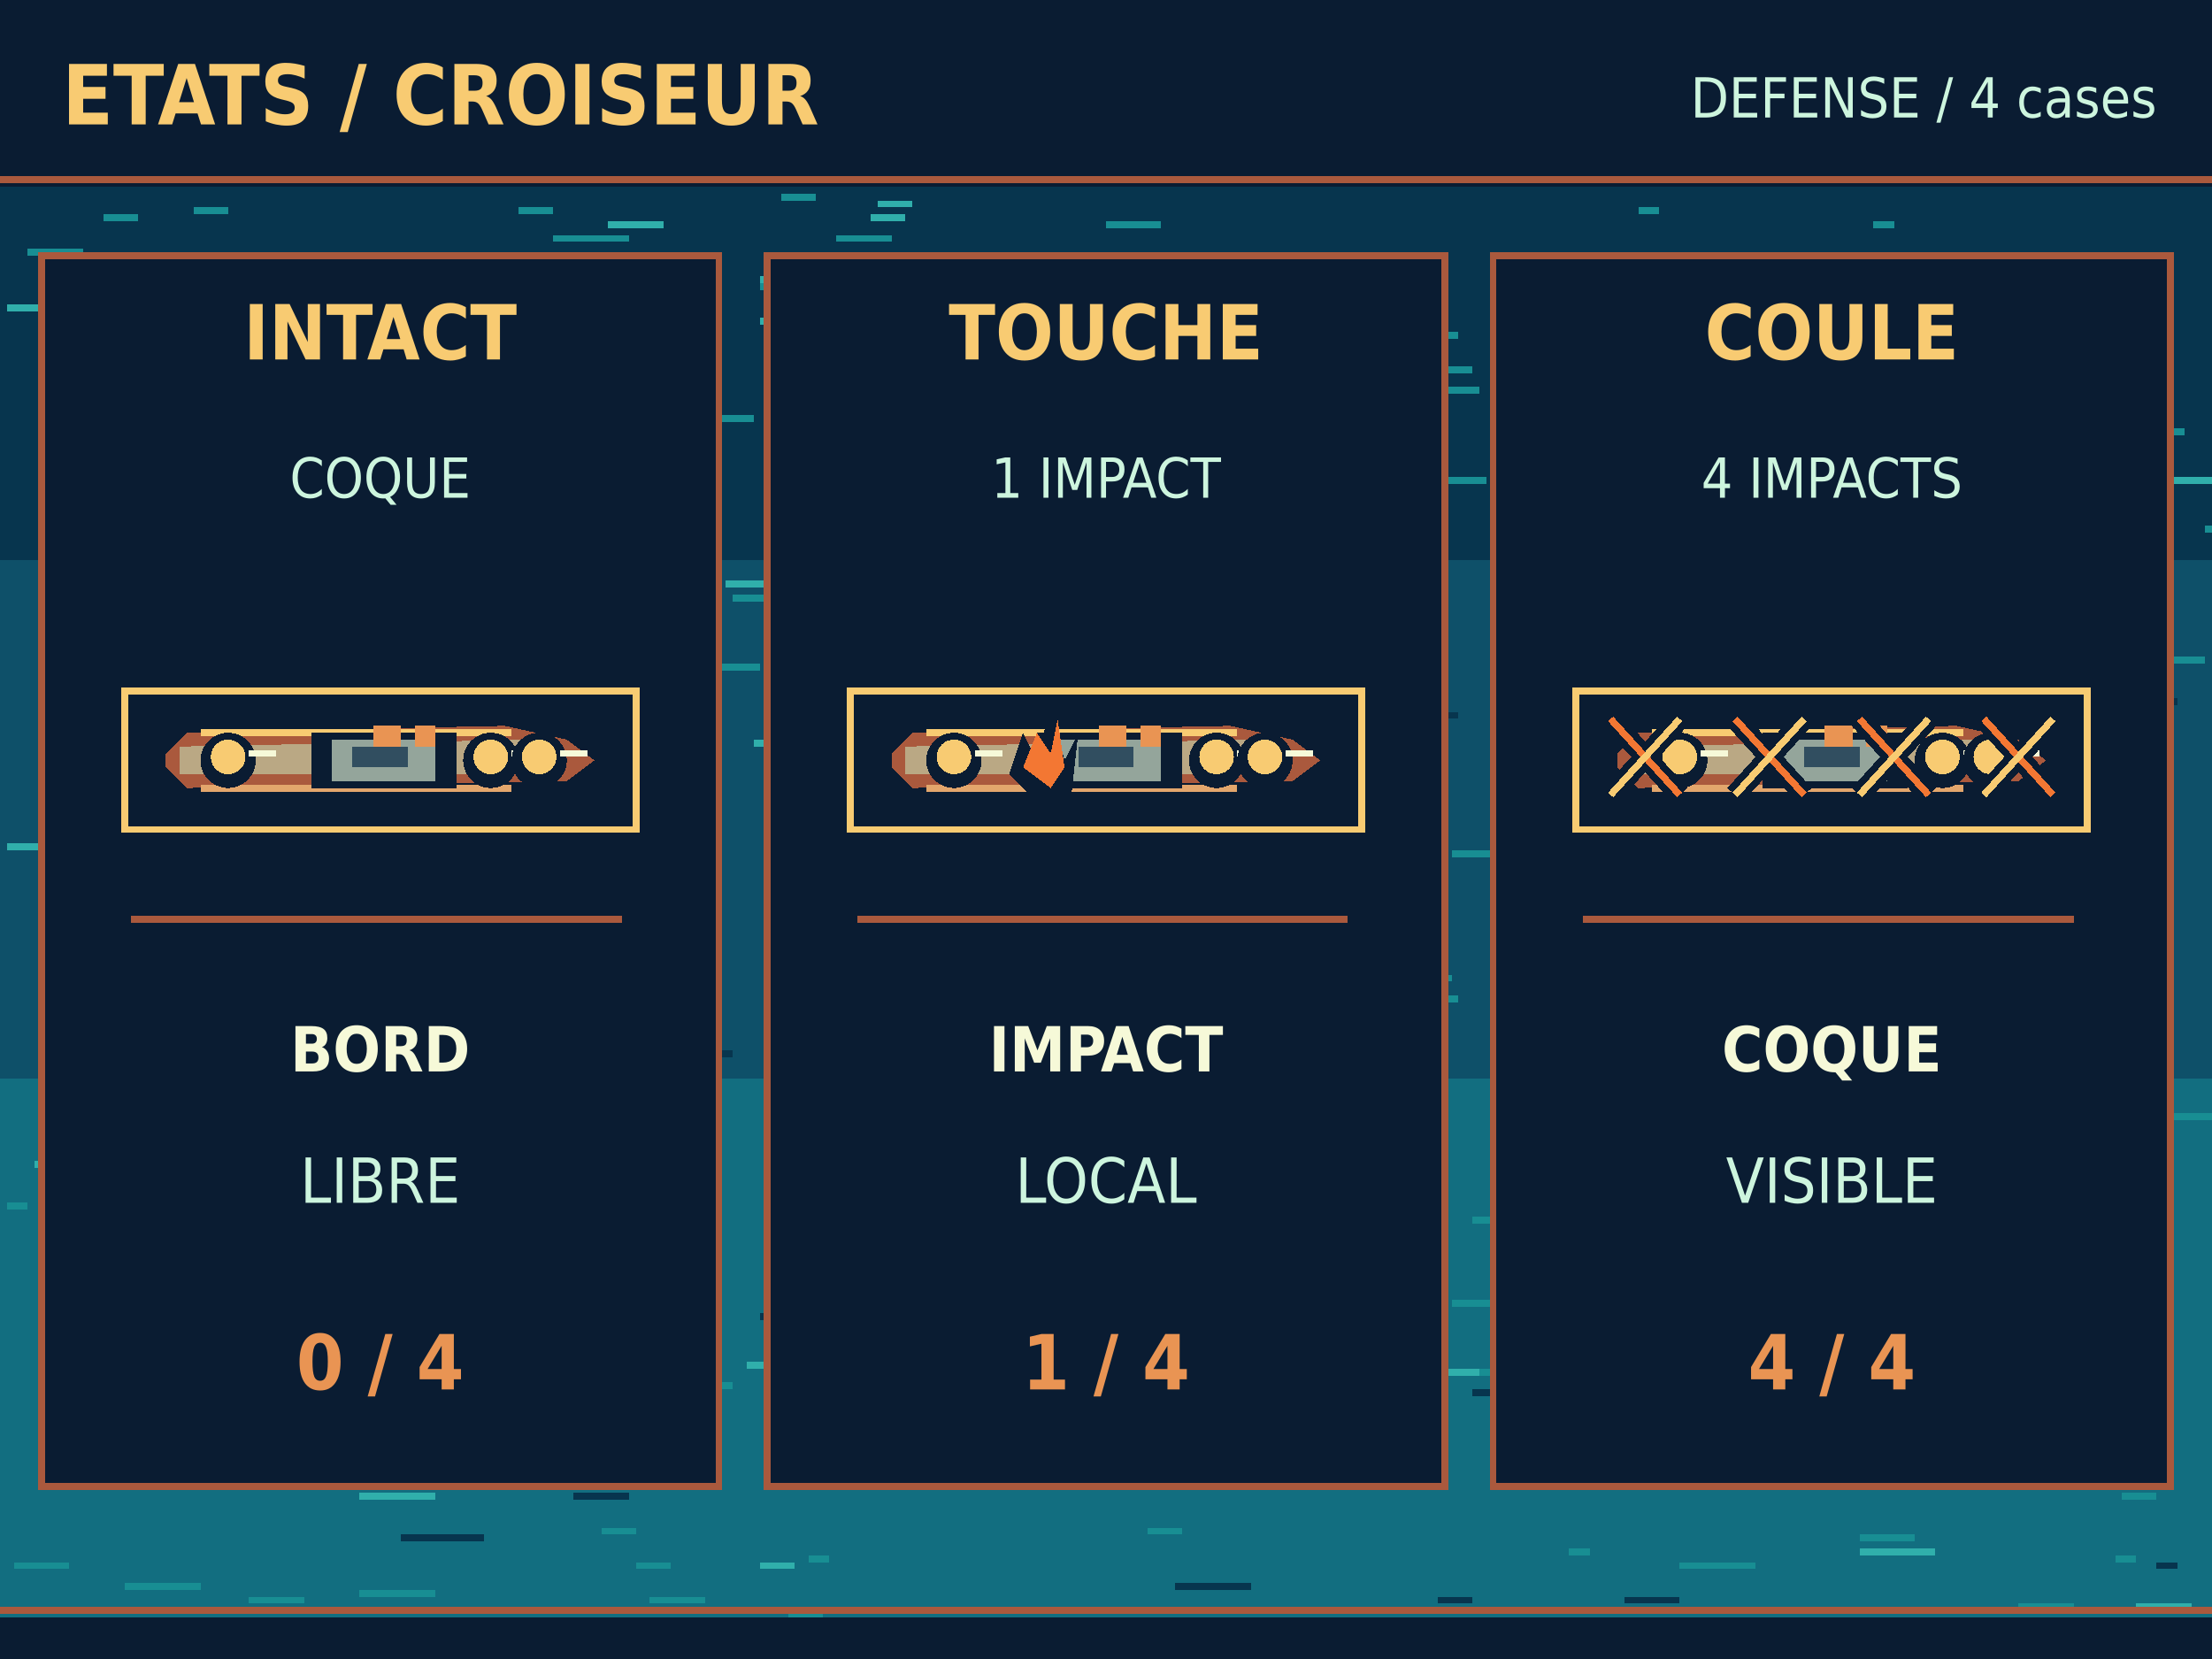
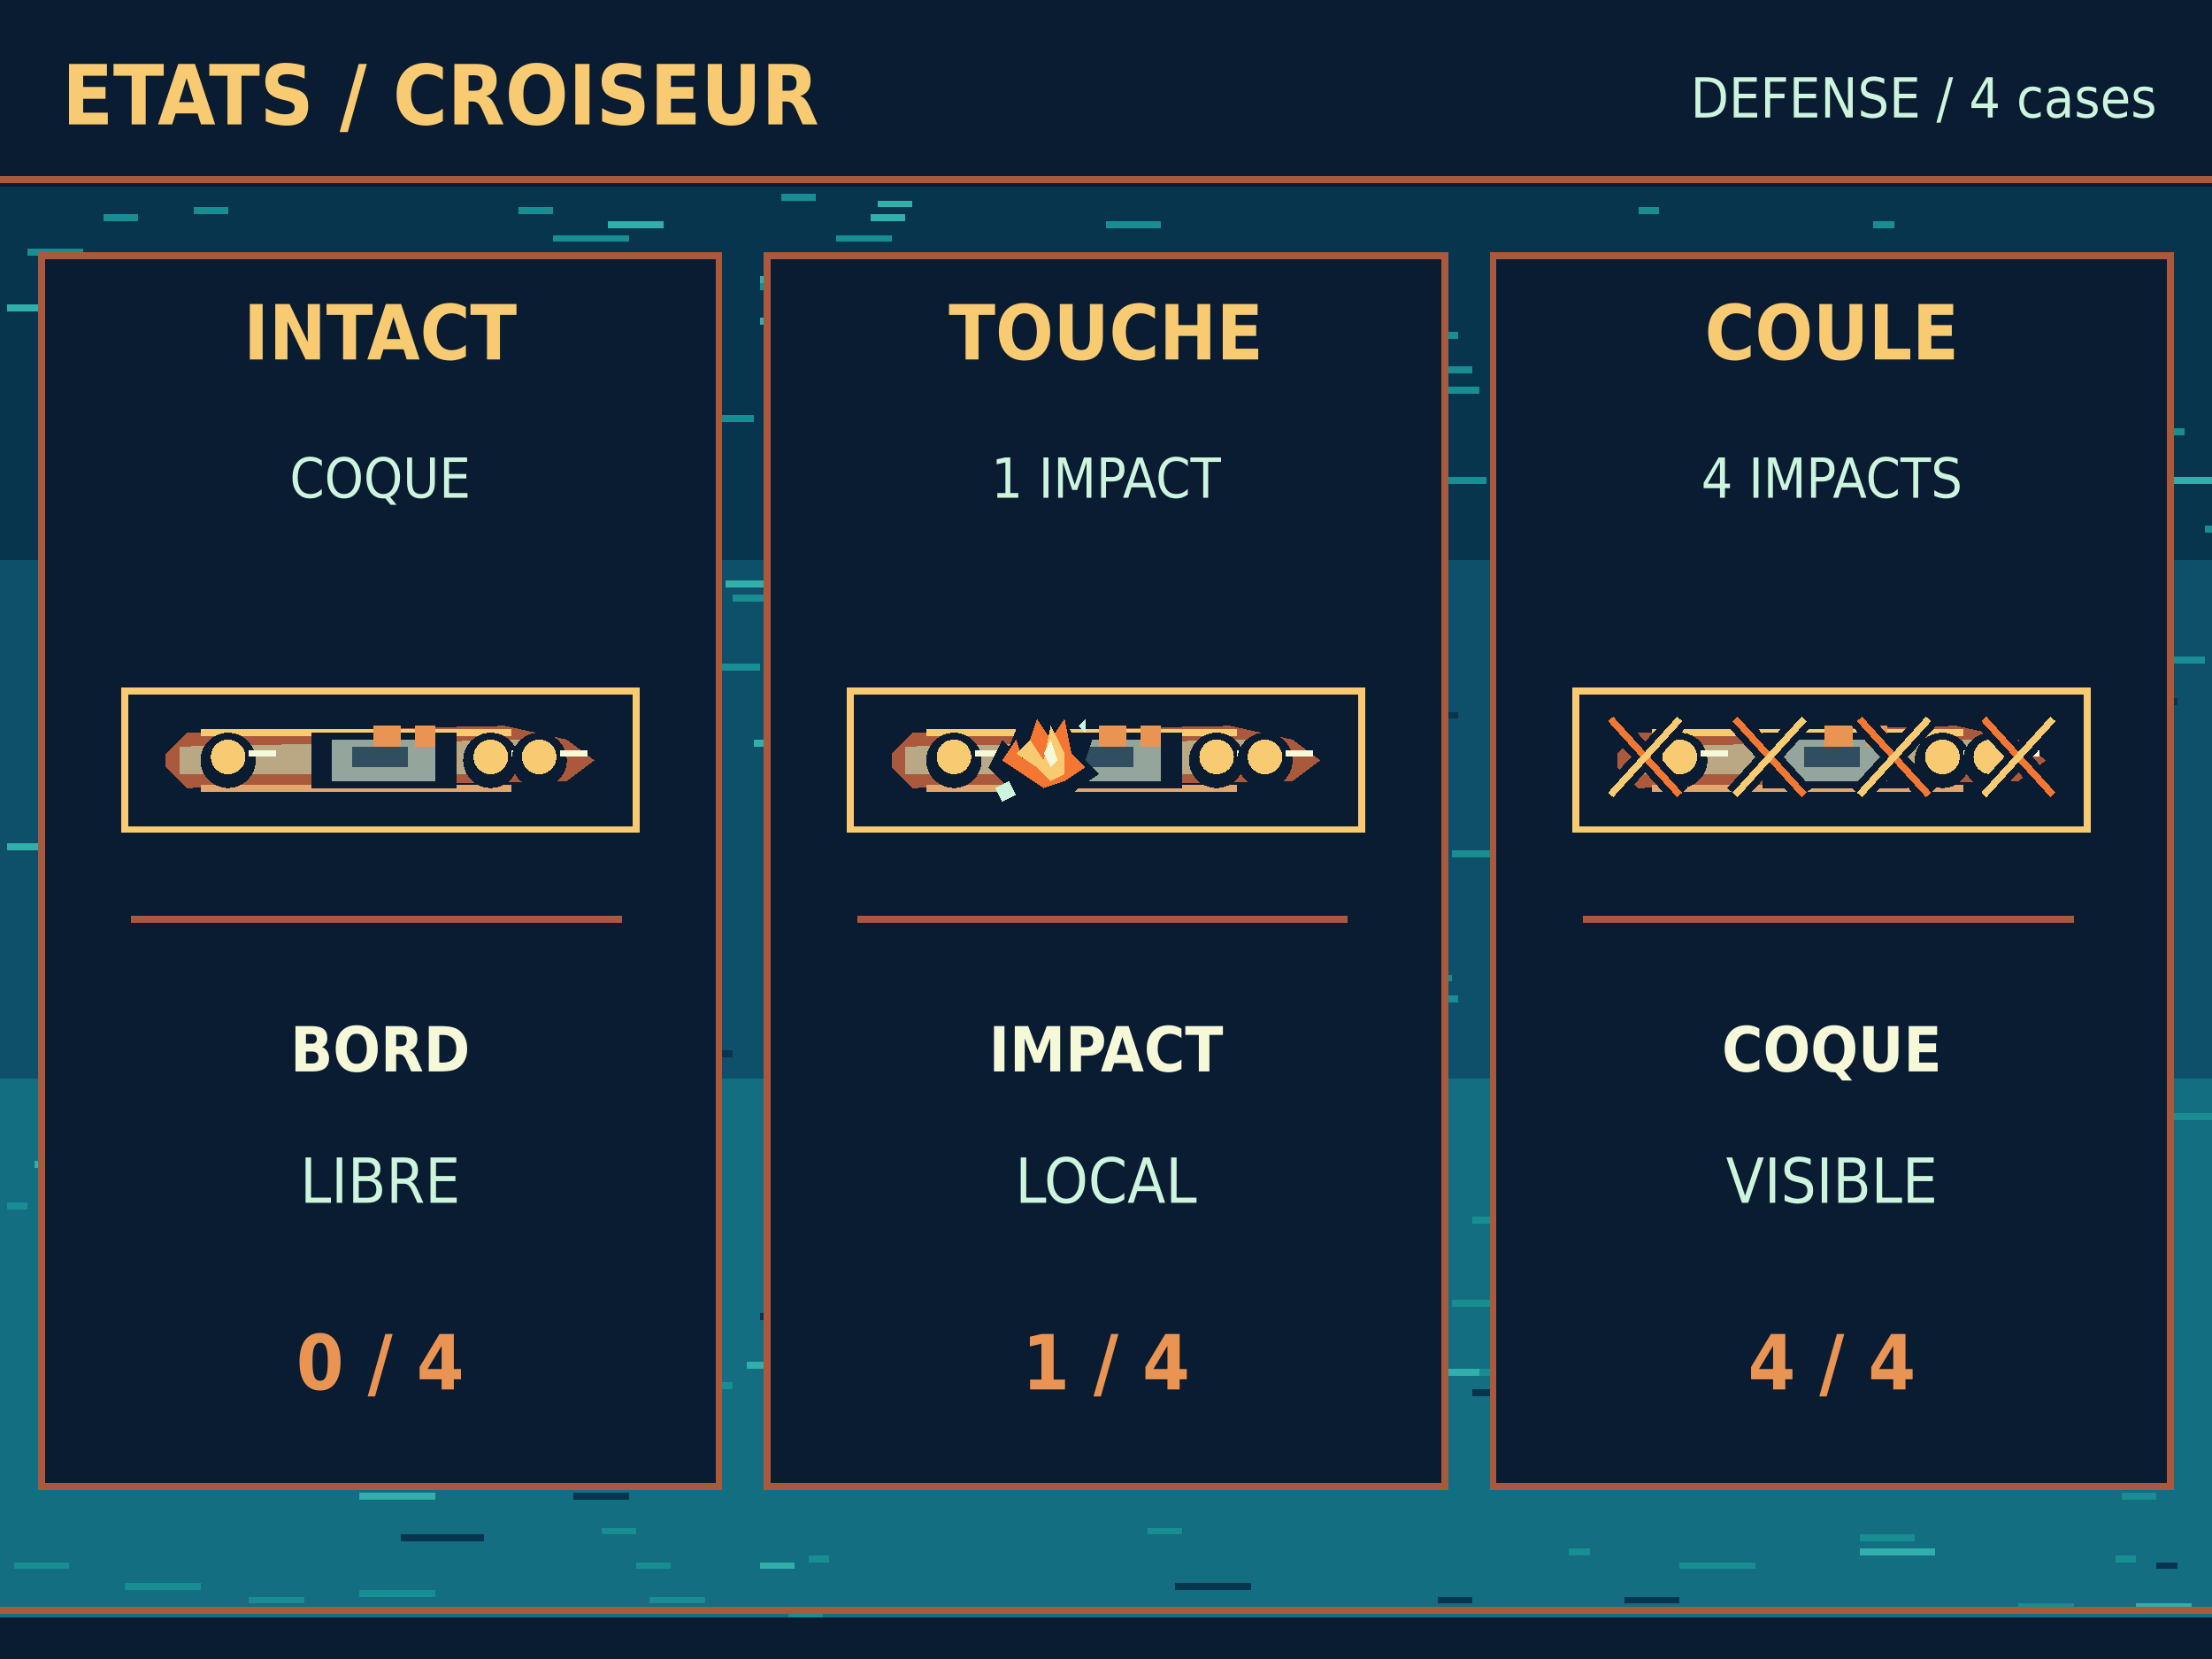
<svg xmlns="http://www.w3.org/2000/svg" width="320" height="240" viewBox="0 0 320 240" shape-rendering="crispEdges">
  <defs>
    <g id="nav-patrouilleur">
      <path d="M4 6L20 5L30 6L33 9L29 12L6 12L2 10L2 7Z" fill="#0A1C32" />
      <path d="M5 7L19 6L29 7L31 9L28 11L7 11L4 9Z" fill="#AA593D" />
      <path d="M4 7L26 7" fill="none" stroke="#F8CB72" stroke-width="1" />
      <path d="M5 11L26 11" fill="none" stroke="#AD4940" stroke-width="1" />
      <rect x="12" y="7" width="9" height="4" fill="#F6F9D8" />
      <rect x="14" y="7" width="4" height="2" fill="#07354E" />
      <rect x="7" y="8" width="3" height="2" fill="#94A59B" />
      <rect x="22" y="8" width="2" height="2" fill="#F8CB72" />
    </g>
    <g id="nav-sous-marin">
      <ellipse cx="27" cy="9" rx="25" ry="5" fill="#0A1C32" />
      <ellipse cx="27" cy="9" rx="23" ry="4" fill="#314E60" />
      <path d="M7 7L47 7" fill="none" stroke="#647F86" stroke-width="1" />
      <path d="M9 11L45 11" fill="none" stroke="#07354E" stroke-width="1" />
      <rect x="22" y="5" width="11" height="7" fill="#0A1C32" />
      <rect x="23" y="6" width="8" height="5" fill="#94A59B" />
      <rect x="27" y="3" width="2" height="4" fill="#0A1C32" />
      <rect x="26" y="7" width="5" height="2" fill="#07354E" />
      <rect x="28" y="3" width="1" height="1" fill="#F8CB72" />
    </g>
    <g id="nav-contre-torpilleur">
      <path d="M2 8L5 5L38 4L46 5L51 9L46 13L6 13L2 10Z" fill="#0A1C32" />
      <path d="M4 8L7 6L38 5L46 6L49 9L46 11L7 11Z" fill="#647F86" />
      <path d="M7 6L40 6" fill="none" stroke="#CDF5DE" stroke-width="1" />
      <path d="M8 12L40 12" fill="none" stroke="#AA593D" stroke-width="1" />
      <rect x="18" y="5" width="13" height="7" fill="#0A1C32" />
      <rect x="19" y="6" width="10" height="5" fill="#BAA884" />
      <rect x="21" y="7" width="5" height="2" fill="#314E60" />
      <rect x="7" y="7" width="7" height="4" fill="#0A1C32" />
      <rect x="8" y="7" width="5" height="3" fill="#F8CB72" />
      <path d="M13 8L17 8" fill="none" stroke="#F6F9D8" stroke-width="1" />
      <rect x="39" y="7" width="7" height="4" fill="#0A1C32" />
      <rect x="40" y="7" width="5" height="3" fill="#F8CB72" />
      <path d="M45 8L49 8" fill="none" stroke="#F6F9D8" stroke-width="1" />
      <rect x="33" y="6" width="3" height="5" fill="#AD4940" />
      <rect x="34" y="5" width="1" height="1" fill="#E99453" />
    </g>
    <g id="nav-croiseur">
      <path d="M2 8L6 4L54 3L63 5L69 9L63 13L6 14L2 10Z" fill="#0A1C32" />
      <path d="M5 8L8 5L54 4L63 6L67 9L63 12L8 13L5 10Z" fill="#AA593D" />
      <path d="M7 7L58 6L63 9L58 11L7 11Z" fill="#BAA884" />
      <path d="M10 5L55 5" fill="none" stroke="#F8CB72" stroke-width="1" />
      <path d="M10 13L55 13" fill="none" stroke="#E3A66C" stroke-width="1" />
      <rect x="26" y="5" width="21" height="8" fill="#0A1C32" />
      <rect x="29" y="6" width="15" height="6" fill="#94A59B" />
      <rect x="32" y="7" width="8" height="3" fill="#314E60" />
      <circle cx="14" cy="9" r="4" fill="#0A1C32" />
      <circle cx="14" cy="8.5" r="2.5" fill="#F8CB72" />
      <path d="M17 8L21 8" fill="none" stroke="#F6F9D8" stroke-width="1" />
      <circle cx="52" cy="9" r="4" fill="#0A1C32" />
      <circle cx="52" cy="8.5" r="2.5" fill="#F8CB72" />
      <path d="M55 8L59 8" fill="none" stroke="#F6F9D8" stroke-width="1" />
      <circle cx="59" cy="9" r="4" fill="#0A1C32" />
      <circle cx="59" cy="8.5" r="2.5" fill="#F8CB72" />
      <path d="M62 8L66 8" fill="none" stroke="#F6F9D8" stroke-width="1" />
      <rect x="35" y="4" width="4" height="3" fill="#E99453" />
      <rect x="41" y="4" width="3" height="3" fill="#E99453" />
    </g>
    <g id="nav-porte-avions">
      <path d="M2 5L77 4L85 7L87 11L79 14L5 14L2 12Z" fill="#0A1C32" />
      <path d="M4 6L76 5L83 8L84 11L78 13L6 13Z" fill="#314E60" />
      <path d="M7 5L75 5L81 8L80 12L7 12Z" fill="#647F86" />
      <path d="M9 8L79 8" fill="none" stroke="#BAA884" stroke-width="1" />
      <path d="M13 8L16 8" fill="none" stroke="#F8CB72" stroke-width="1" />
      <path d="M21 8L24 8" fill="none" stroke="#F8CB72" stroke-width="1" />
      <path d="M29 8L32 8" fill="none" stroke="#F8CB72" stroke-width="1" />
      <path d="M37 8L40 8" fill="none" stroke="#F8CB72" stroke-width="1" />
      <path d="M45 8L48 8" fill="none" stroke="#F8CB72" stroke-width="1" />
      <path d="M53 8L56 8" fill="none" stroke="#F8CB72" stroke-width="1" />
      <path d="M61 8L64 8" fill="none" stroke="#F8CB72" stroke-width="1" />
      <path d="M69 8L72 8" fill="none" stroke="#F8CB72" stroke-width="1" />
      <rect x="45" y="10" width="15" height="5" fill="#0A1C32" />
      <rect x="47" y="11" width="10" height="2" fill="#94A59B" />
      <rect x="51" y="10" width="3" height="1" fill="#F6F9D8" />
      <rect x="29" y="6" width="8" height="2" fill="#0A1C32" />
      <rect x="65" y="6" width="8" height="2" fill="#0A1C32" />
      <path d="M21 10L27 10" fill="none" stroke="#CDF5DE" stroke-width="1" />
      <path d="M24 9L24 11" fill="none" stroke="#F6F9D8" stroke-width="1" />
      <path d="M67 10L73 10" fill="none" stroke="#CDF5DE" stroke-width="1" />
      <path d="M70 9L70 11" fill="none" stroke="#F6F9D8" stroke-width="1" />
      <path d="M8 5L75 5" fill="none" stroke="#CDF5DE" stroke-width="1" />
      <path d="M9 13L44 13" fill="none" stroke="#AA593D" stroke-width="1" />
    </g>
  </defs>
  <rect x="0" y="0" width="320" height="240" fill="#07354E" />
  <rect x="0" y="81" width="320" height="75" fill="#0E5069" />
  <rect x="0" y="156" width="320" height="84" fill="#126E80" />
  <rect x="79" y="196" width="11" height="1" fill="#30AFAB" />
  <rect x="225" y="10" width="8" height="1" fill="#188E93" />
  <rect x="132" y="70" width="11" height="1" fill="#188E93" />
  <rect x="60" y="120" width="11" height="1" fill="#188E93" />
  <rect x="309" y="128" width="5" height="1" fill="#07354E" />
  <rect x="180" y="239" width="8" height="1" fill="#30AFAB" />
  <rect x="238" y="113" width="11" height="1" fill="#188E93" />
  <rect x="96" y="40" width="5" height="1" fill="#188E93" />
  <rect x="95" y="152" width="11" height="1" fill="#07354E" />
  <rect x="28" y="30" width="5" height="1" fill="#188E93" />
  <rect x="254" y="87" width="5" height="1" fill="#30AFAB" />
  <rect x="113" y="28" width="5" height="1" fill="#188E93" />
  <rect x="189" y="45" width="3" height="1" fill="#07354E" />
  <rect x="213" y="176" width="11" height="1" fill="#188E93" />
  <rect x="84" y="95" width="11" height="1" fill="#188E93" />
  <rect x="44" y="50" width="3" height="1" fill="#30AFAB" />
  <rect x="203" y="103" width="8" height="1" fill="#07354E" />
  <rect x="75" y="75" width="5" height="1" fill="#188E93" />
  <rect x="75" y="30" width="5" height="1" fill="#188E93" />
  <rect x="92" y="142" width="8" height="1" fill="#188E93" />
  <rect x="89" y="118" width="3" height="1" fill="#30AFAB" />
  <rect x="257" y="134" width="8" height="1" fill="#188E93" />
  <rect x="202" y="53" width="11" height="1" fill="#188E93" />
  <rect x="292" y="161" width="5" height="1" fill="#188E93" />
  <rect x="59" y="222" width="11" height="1" fill="#07354E" />
  <rect x="247" y="234" width="3" height="1" fill="#30AFAB" />
  <rect x="37" y="24" width="3" height="1" fill="#188E93" />
  <rect x="227" y="224" width="3" height="1" fill="#188E93" />
  <rect x="302" y="234" width="5" height="1" fill="#07354E" />
  <rect x="72" y="37" width="8" height="1" fill="#188E93" />
  <rect x="126" y="31" width="5" height="1" fill="#30AFAB" />
  <rect x="290" y="76" width="8" height="1" fill="#188E93" />
  <rect x="52" y="140" width="5" height="1" fill="#07354E" />
  <rect x="245" y="2" width="3" height="1" fill="#188E93" />
  <rect x="29" y="155" width="3" height="1" fill="#188E93" />
  <rect x="223" y="2" width="11" height="1" fill="#30AFAB" />
  <rect x="88" y="153" width="3" height="1" fill="#07354E" />
  <rect x="175" y="122" width="11" height="1" fill="#188E93" />
  <rect x="185" y="76" width="8" height="1" fill="#188E93" />
  <rect x="307" y="216" width="5" height="1" fill="#188E93" />
  <rect x="52" y="216" width="11" height="1" fill="#30AFAB" />
  <rect x="174" y="180" width="11" height="1" fill="#188E93" />
  <rect x="162" y="122" width="11" height="1" fill="#188E93" />
  <rect x="134" y="17" width="8" height="1" fill="#188E93" />
  <rect x="271" y="155" width="11" height="1" fill="#07354E" />
  <rect x="83" y="83" width="3" height="1" fill="#30AFAB" />
  <rect x="282" y="170" width="8" height="1" fill="#188E93" />
  <rect x="194" y="235" width="5" height="1" fill="#188E93" />
  <rect x="262" y="0" width="3" height="1" fill="#07354E" />
  <rect x="116" y="119" width="11" height="1" fill="#188E93" />
  <rect x="289" y="47" width="3" height="1" fill="#30AFAB" />
  <rect x="57" y="81" width="11" height="1" fill="#188E93" />
  <rect x="261" y="88" width="11" height="1" fill="#07354E" />
  <rect x="7" y="49" width="5" height="1" fill="#188E93" />
  <rect x="310" y="114" width="3" height="1" fill="#188E93" />
  <rect x="171" y="181" width="11" height="1" fill="#30AFAB" />
  <rect x="11" y="141" width="5" height="1" fill="#07354E" />
  <rect x="275" y="136" width="11" height="1" fill="#188E93" />
  <rect x="175" y="40" width="11" height="1" fill="#188E93" />
  <rect x="245" y="155" width="5" height="1" fill="#188E93" />
  <rect x="57" y="159" width="5" height="1" fill="#30AFAB" />
  <rect x="258" y="2" width="5" height="1" fill="#188E93" />
  <rect x="252" y="93" width="5" height="1" fill="#188E93" />
  <rect x="110" y="6" width="3" height="1" fill="#188E93" />
  <rect x="245" y="35" width="3" height="1" fill="#07354E" />
  <rect x="110" y="226" width="5" height="1" fill="#30AFAB" />
  <rect x="24" y="197" width="3" height="1" fill="#188E93" />
  <rect x="44" y="37" width="3" height="1" fill="#188E93" />
  <rect x="191" y="135" width="5" height="1" fill="#07354E" />
  <rect x="262" y="58" width="8" height="1" fill="#188E93" />
  <rect x="309" y="232" width="8" height="1" fill="#30AFAB" />
  <rect x="200" y="39" width="3" height="1" fill="#188E93" />
  <rect x="119" y="120" width="11" height="1" fill="#07354E" />
  <rect x="283" y="108" width="8" height="1" fill="#188E93" />
  <rect x="44" y="77" width="11" height="1" fill="#188E93" />
  <rect x="127" y="29" width="5" height="1" fill="#30AFAB" />
  <rect x="244" y="44" width="5" height="1" fill="#07354E" />
  <rect x="79" y="161" width="5" height="1" fill="#188E93" />
  <rect x="92" y="109" width="3" height="1" fill="#188E93" />
  <rect x="110" y="41" width="11" height="1" fill="#188E93" />
  <rect x="167" y="161" width="5" height="1" fill="#30AFAB" />
  <rect x="69" y="126" width="5" height="1" fill="#188E93" />
  <rect x="55" y="51" width="3" height="1" fill="#188E93" />
  <rect x="27" y="174" width="5" height="1" fill="#188E93" />
  <rect x="114" y="4" width="11" height="1" fill="#07354E" />
  <rect x="265" y="152" width="5" height="1" fill="#30AFAB" />
  <rect x="61" y="139" width="5" height="1" fill="#188E93" />
  <rect x="175" y="191" width="11" height="1" fill="#188E93" />
  <rect x="220" y="10" width="8" height="1" fill="#07354E" />
  <rect x="146" y="125" width="5" height="1" fill="#188E93" />
  <rect x="58" y="204" width="3" height="1" fill="#30AFAB" />
  <rect x="250" y="235" width="8" height="1" fill="#188E93" />
  <rect x="174" y="120" width="3" height="1" fill="#07354E" />
  <rect x="70" y="212" width="8" height="1" fill="#188E93" />
  <rect x="119" y="41" width="8" height="1" fill="#188E93" />
  <rect x="118" y="169" width="5" height="1" fill="#30AFAB" />
  <rect x="50" y="203" width="3" height="1" fill="#07354E" />
  <rect x="200" y="145" width="8" height="1" fill="#188E93" />
  <rect x="197" y="157" width="3" height="1" fill="#188E93" />
  <rect x="14" y="163" width="11" height="1" fill="#188E93" />
  <rect x="15" y="214" width="11" height="1" fill="#30AFAB" />
  <rect x="58" y="2" width="5" height="1" fill="#188E93" />
  <rect x="133" y="130" width="11" height="1" fill="#188E93" />
  <rect x="119" y="175" width="5" height="1" fill="#188E93" />
  <rect x="208" y="231" width="5" height="1" fill="#07354E" />
  <rect x="1" y="44" width="8" height="1" fill="#30AFAB" />
  <rect x="92" y="40" width="5" height="1" fill="#188E93" />
  <rect x="199" y="101" width="3" height="1" fill="#188E93" />
  <rect x="249" y="116" width="8" height="1" fill="#07354E" />
  <rect x="186" y="95" width="8" height="1" fill="#188E93" />
  <rect x="165" y="171" width="11" height="1" fill="#30AFAB" />
  <rect x="53" y="40" width="5" height="1" fill="#188E93" />
  <rect x="152" y="3" width="3" height="1" fill="#07354E" />
  <rect x="87" y="221" width="5" height="1" fill="#188E93" />
  <rect x="117" y="225" width="3" height="1" fill="#188E93" />
  <rect x="5" y="168" width="11" height="1" fill="#30AFAB" />
  <rect x="10" y="30" width="11" height="1" fill="#07354E" />
  <rect x="61" y="188" width="11" height="1" fill="#188E93" />
  <rect x="78" y="108" width="3" height="1" fill="#188E93" />
  <rect x="121" y="34" width="8" height="1" fill="#188E93" />
  <rect x="80" y="189" width="11" height="1" fill="#30AFAB" />
  <rect x="158" y="73" width="8" height="1" fill="#188E93" />
  <rect x="140" y="44" width="5" height="1" fill="#188E93" />
  <rect x="102" y="9" width="11" height="1" fill="#188E93" />
  <rect x="73" y="5" width="5" height="1" fill="#07354E" />
  <rect x="105" y="84" width="11" height="1" fill="#30AFAB" />
  <rect x="122" y="23" width="8" height="1" fill="#188E93" />
  <rect x="288" y="11" width="11" height="1" fill="#188E93" />
  <rect x="64" y="238" width="8" height="1" fill="#07354E" />
  <rect x="280" y="185" width="5" height="1" fill="#188E93" />
  <rect x="195" y="76" width="11" height="1" fill="#30AFAB" />
  <rect x="128" y="52" width="11" height="1" fill="#188E93" />
  <rect x="83" y="216" width="8" height="1" fill="#07354E" />
  <rect x="88" y="91" width="3" height="1" fill="#188E93" />
  <rect x="261" y="56" width="8" height="1" fill="#188E93" />
  <rect x="153" y="3" width="11" height="1" fill="#30AFAB" />
  <rect x="319" y="64" width="1" height="1" fill="#07354E" />
  <rect x="119" y="99" width="5" height="1" fill="#188E93" />
  <rect x="223" y="56" width="3" height="1" fill="#188E93" />
  <rect x="122" y="124" width="5" height="1" fill="#188E93" />
  <rect x="109" y="107" width="3" height="1" fill="#30AFAB" />
  <rect x="173" y="114" width="3" height="1" fill="#188E93" />
  <rect x="160" y="32" width="8" height="1" fill="#188E93" />
  <rect x="189" y="113" width="8" height="1" fill="#188E93" />
  <rect x="55" y="133" width="8" height="1" fill="#07354E" />
  <rect x="28" y="52" width="3" height="1" fill="#30AFAB" />
  <rect x="144" y="108" width="11" height="1" fill="#188E93" />
  <rect x="140" y="20" width="8" height="1" fill="#188E93" />
  <rect x="151" y="16" width="11" height="1" fill="#07354E" />
  <rect x="292" y="88" width="8" height="1" fill="#188E93" />
  <rect x="151" y="16" width="5" height="1" fill="#30AFAB" />
  <rect x="210" y="188" width="8" height="1" fill="#188E93" />
  <rect x="32" y="189" width="5" height="1" fill="#07354E" />
  <rect x="156" y="213" width="5" height="1" fill="#188E93" />
  <rect x="280" y="5" width="5" height="1" fill="#188E93" />
  <rect x="285" y="74" width="11" height="1" fill="#30AFAB" />
  <rect x="141" y="235" width="11" height="1" fill="#07354E" />
  <rect x="104" y="60" width="5" height="1" fill="#188E93" />
  <rect x="303" y="86" width="11" height="1" fill="#188E93" />
  <rect x="176" y="213" width="3" height="1" fill="#188E93" />
  <rect x="168" y="201" width="11" height="1" fill="#30AFAB" />
  <rect x="141" y="57" width="11" height="1" fill="#188E93" />
  <rect x="189" y="75" width="11" height="1" fill="#188E93" />
  <rect x="207" y="69" width="8" height="1" fill="#188E93" />
  <rect x="121" y="139" width="5" height="1" fill="#07354E" />
  <rect x="180" y="167" width="11" height="1" fill="#30AFAB" />
  <rect x="146" y="76" width="3" height="1" fill="#188E93" />
  <rect x="135" y="16" width="5" height="1" fill="#188E93" />
  <rect x="213" y="201" width="11" height="1" fill="#07354E" />
  <rect x="15" y="31" width="5" height="1" fill="#188E93" />
  <rect x="78" y="130" width="8" height="1" fill="#30AFAB" />
  <rect x="293" y="81" width="3" height="1" fill="#188E93" />
  <rect x="292" y="40" width="8" height="1" fill="#07354E" />
  <rect x="237" y="30" width="3" height="1" fill="#188E93" />
  <rect x="18" y="229" width="11" height="1" fill="#188E93" />
  <rect x="266" y="179" width="3" height="1" fill="#30AFAB" />
  <rect x="281" y="188" width="5" height="1" fill="#07354E" />
  <rect x="94" y="231" width="8" height="1" fill="#188E93" />
  <rect x="8" y="39" width="3" height="1" fill="#188E93" />
  <rect x="84" y="145" width="8" height="1" fill="#188E93" />
  <rect x="269" y="224" width="11" height="1" fill="#30AFAB" />
  <rect x="198" y="205" width="5" height="1" fill="#188E93" />
  <rect x="193" y="118" width="3" height="1" fill="#188E93" />
  <rect x="70" y="81" width="8" height="1" fill="#188E93" />
  <rect x="281" y="106" width="5" height="1" fill="#07354E" />
  <rect x="170" y="183" width="5" height="1" fill="#30AFAB" />
  <rect x="63" y="10" width="11" height="1" fill="#188E93" />
  <rect x="309" y="161" width="11" height="1" fill="#188E93" />
  <rect x="128" y="76" width="3" height="1" fill="#07354E" />
  <rect x="236" y="164" width="11" height="1" fill="#188E93" />
  <rect x="26" y="173" width="3" height="1" fill="#30AFAB" />
  <rect x="206" y="48" width="5" height="1" fill="#188E93" />
  <rect x="169" y="141" width="8" height="1" fill="#07354E" />
  <rect x="239" y="195" width="11" height="1" fill="#188E93" />
  <rect x="233" y="111" width="5" height="1" fill="#188E93" />
  <rect x="217" y="74" width="3" height="1" fill="#30AFAB" />
  <rect x="23" y="147" width="3" height="1" fill="#07354E" />
  <rect x="108" y="17" width="3" height="1" fill="#188E93" />
  <rect x="4" y="36" width="8" height="1" fill="#188E93" />
  <rect x="284" y="144" width="11" height="1" fill="#188E93" />
  <rect x="59" y="137" width="8" height="1" fill="#30AFAB" />
  <rect x="209" y="198" width="8" height="1" fill="#188E93" />
  <rect x="306" y="225" width="3" height="1" fill="#188E93" />
  <rect x="134" y="51" width="11" height="1" fill="#188E93" />
  <rect x="312" y="226" width="3" height="1" fill="#07354E" />
  <rect x="35" y="201" width="8" height="1" fill="#30AFAB" />
  <rect x="288" y="235" width="8" height="1" fill="#188E93" />
  <rect x="260" y="188" width="8" height="1" fill="#188E93" />
  <rect x="199" y="32" width="5" height="1" fill="#07354E" />
  <rect x="192" y="174" width="3" height="1" fill="#188E93" />
  <rect x="108" y="197" width="8" height="1" fill="#30AFAB" />
  <rect x="277" y="207" width="5" height="1" fill="#188E93" />
  <rect x="259" y="123" width="5" height="1" fill="#07354E" />
  <rect x="246" y="117" width="8" height="1" fill="#188E93" />
  <rect x="243" y="209" width="11" height="1" fill="#188E93" />
  <rect x="29" y="20" width="5" height="1" fill="#30AFAB" />
  <rect x="158" y="147" width="8" height="1" fill="#07354E" />
  <rect x="92" y="226" width="5" height="1" fill="#188E93" />
  <rect x="79" y="182" width="3" height="1" fill="#188E93" />
  <rect x="308" y="95" width="11" height="1" fill="#188E93" />
  <rect x="110" y="46" width="3" height="1" fill="#30AFAB" />
  <rect x="132" y="5" width="11" height="1" fill="#188E93" />
  <rect x="222" y="129" width="8" height="1" fill="#188E93" />
  <rect x="65" y="24" width="5" height="1" fill="#188E93" />
  <rect x="118" y="99" width="5" height="1" fill="#07354E" />
  <rect x="92" y="76" width="3" height="1" fill="#30AFAB" />
  <rect x="269" y="222" width="8" height="1" fill="#188E93" />
  <rect x="267" y="141" width="11" height="1" fill="#188E93" />
  <rect x="164" y="94" width="8" height="1" fill="#07354E" />
  <rect x="228" y="88" width="8" height="1" fill="#188E93" />
  <rect x="177" y="38" width="3" height="1" fill="#30AFAB" />
  <rect x="243" y="226" width="11" height="1" fill="#188E93" />
  <rect x="110" y="190" width="3" height="1" fill="#07354E" />
  <rect x="129" y="125" width="3" height="1" fill="#188E93" />
  <rect x="317" y="22" width="3" height="1" fill="#188E93" />
  <rect x="10" y="206" width="8" height="1" fill="#30AFAB" />
  <rect x="8" y="68" width="11" height="1" fill="#07354E" />
  <rect x="293" y="87" width="11" height="1" fill="#188E93" />
  <rect x="203" y="144" width="8" height="1" fill="#188E93" />
  <rect x="51" y="124" width="8" height="1" fill="#188E93" />
  <rect x="64" y="237" width="11" height="1" fill="#30AFAB" />
  <rect x="257" y="20" width="11" height="1" fill="#188E93" />
  <rect x="86" y="118" width="8" height="1" fill="#188E93" />
  <rect x="20" y="87" width="3" height="1" fill="#188E93" />
  <rect x="178" y="71" width="3" height="1" fill="#07354E" />
  <rect x="206" y="65" width="3" height="1" fill="#30AFAB" />
  <rect x="144" y="100" width="5" height="1" fill="#188E93" />
  <rect x="166" y="221" width="5" height="1" fill="#188E93" />
  <rect x="37" y="148" width="3" height="1" fill="#07354E" />
  <rect x="2" y="226" width="8" height="1" fill="#188E93" />
  <rect x="1" y="122" width="8" height="1" fill="#30AFAB" />
  <rect x="80" y="34" width="11" height="1" fill="#188E93" />
  <rect x="170" y="229" width="11" height="1" fill="#07354E" />
  <rect x="169" y="214" width="5" height="1" fill="#188E93" />
  <rect x="184" y="175" width="5" height="1" fill="#188E93" />
  <rect x="304" y="203" width="5" height="1" fill="#30AFAB" />
  <rect x="312" y="101" width="3" height="1" fill="#07354E" />
  <rect x="207" y="141" width="3" height="1" fill="#188E93" />
  <rect x="122" y="44" width="3" height="1" fill="#188E93" />
  <rect x="294" y="75" width="8" height="1" fill="#188E93" />
  <rect x="129" y="2" width="8" height="1" fill="#30AFAB" />
  <rect x="206" y="56" width="8" height="1" fill="#188E93" />
  <rect x="170" y="205" width="3" height="1" fill="#188E93" />
  <rect x="43" y="17" width="5" height="1" fill="#188E93" />
  <rect x="64" y="73" width="3" height="1" fill="#07354E" />
  <rect x="25" y="179" width="11" height="1" fill="#30AFAB" />
  <rect x="210" y="123" width="8" height="1" fill="#188E93" />
  <rect x="275" y="89" width="5" height="1" fill="#188E93" />
  <rect x="182" y="214" width="11" height="1" fill="#07354E" />
  <rect x="240" y="171" width="11" height="1" fill="#188E93" />
  <rect x="239" y="186" width="3" height="1" fill="#30AFAB" />
  <rect x="64" y="7" width="3" height="1" fill="#188E93" />
  <rect x="53" y="167" width="11" height="1" fill="#07354E" />
  <rect x="245" y="153" width="11" height="1" fill="#188E93" />
  <rect x="112" y="137" width="8" height="1" fill="#188E93" />
  <rect x="41" y="119" width="3" height="1" fill="#30AFAB" />
  <rect x="254" y="115" width="5" height="1" fill="#07354E" />
  <rect x="114" y="233" width="5" height="1" fill="#188E93" />
  <rect x="187" y="104" width="3" height="1" fill="#188E93" />
  <rect x="301" y="97" width="5" height="1" fill="#188E93" />
  <rect x="60" y="54" width="11" height="1" fill="#30AFAB" />
  <rect x="164" y="193" width="5" height="1" fill="#188E93" />
  <rect x="189" y="111" width="3" height="1" fill="#188E93" />
  <rect x="52" y="230" width="11" height="1" fill="#188E93" />
  <rect x="71" y="40" width="8" height="1" fill="#07354E" />
  <rect x="190" y="48" width="11" height="1" fill="#30AFAB" />
  <rect x="134" y="194" width="11" height="1" fill="#188E93" />
  <rect x="103" y="200" width="3" height="1" fill="#188E93" />
  <rect x="13" y="164" width="11" height="1" fill="#07354E" />
  <rect x="154" y="116" width="11" height="1" fill="#188E93" />
  <rect x="144" y="12" width="11" height="1" fill="#30AFAB" />
  <rect x="59" y="139" width="8" height="1" fill="#188E93" />
  <rect x="303" y="63" width="8" height="1" fill="#07354E" />
  <rect x="290" y="15" width="3" height="1" fill="#188E93" />
  <rect x="255" y="197" width="3" height="1" fill="#188E93" />
  <rect x="95" y="147" width="3" height="1" fill="#30AFAB" />
  <rect x="23" y="82" width="11" height="1" fill="#07354E" />
  <rect x="15" y="130" width="8" height="1" fill="#188E93" />
  <rect x="125" y="126" width="11" height="1" fill="#188E93" />
  <rect x="305" y="62" width="11" height="1" fill="#188E93" />
  <rect x="44" y="163" width="11" height="1" fill="#30AFAB" />
  <rect x="172" y="42" width="8" height="1" fill="#188E93" />
  <rect x="199" y="14" width="8" height="1" fill="#188E93" />
  <rect x="308" y="128" width="3" height="1" fill="#188E93" />
  <rect x="273" y="132" width="5" height="1" fill="#07354E" />
  <rect x="139" y="0" width="11" height="1" fill="#30AFAB" />
  <rect x="238" y="189" width="5" height="1" fill="#188E93" />
  <rect x="255" y="130" width="8" height="1" fill="#188E93" />
  <rect x="235" y="231" width="8" height="1" fill="#07354E" />
  <rect x="271" y="32" width="3" height="1" fill="#188E93" />
  <rect x="143" y="71" width="3" height="1" fill="#30AFAB" />
  <rect x="1" y="174" width="3" height="1" fill="#188E93" />
  <rect x="132" y="156" width="3" height="1" fill="#07354E" />
  <rect x="66" y="21" width="3" height="1" fill="#188E93" />
  <rect x="88" y="146" width="8" height="1" fill="#188E93" />
  <rect x="311" y="69" width="9" height="1" fill="#30AFAB" />
  <rect x="227" y="142" width="5" height="1" fill="#07354E" />
  <rect x="142" y="26" width="3" height="1" fill="#188E93" />
  <rect x="257" y="205" width="8" height="1" fill="#188E93" />
  <rect x="142" y="143" width="11" height="1" fill="#188E93" />
  <rect x="8" y="52" width="11" height="1" fill="#30AFAB" />
  <rect x="168" y="210" width="11" height="1" fill="#188E93" />
  <rect x="249" y="158" width="11" height="1" fill="#188E93" />
  <rect x="106" y="86" width="8" height="1" fill="#188E93" />
  <rect x="280" y="157" width="11" height="1" fill="#07354E" />
  <rect x="32" y="8" width="8" height="1" fill="#30AFAB" />
  <rect x="188" y="174" width="8" height="1" fill="#188E93" />
  <rect x="239" y="197" width="11" height="1" fill="#188E93" />
  <rect x="176" y="145" width="8" height="1" fill="#07354E" />
  <rect x="79" y="114" width="8" height="1" fill="#188E93" />
  <rect x="250" y="71" width="5" height="1" fill="#30AFAB" />
  <rect x="102" y="96" width="8" height="1" fill="#188E93" />
  <rect x="87" y="183" width="11" height="1" fill="#07354E" />
  <rect x="166" y="71" width="3" height="1" fill="#188E93" />
  <rect x="172" y="135" width="11" height="1" fill="#188E93" />
  <rect x="60" y="92" width="3" height="1" fill="#30AFAB" />
  <rect x="111" y="191" width="11" height="1" fill="#07354E" />
  <rect x="268" y="191" width="11" height="1" fill="#188E93" />
  <rect x="83" y="46" width="11" height="1" fill="#188E93" />
  <rect x="79" y="163" width="8" height="1" fill="#188E93" />
  <rect x="36" y="82" width="3" height="1" fill="#30AFAB" />
  <rect x="283" y="12" width="8" height="1" fill="#188E93" />
  <rect x="234" y="110" width="8" height="1" fill="#188E93" />
  <rect x="176" y="170" width="8" height="1" fill="#188E93" />
  <rect x="244" y="137" width="11" height="1" fill="#07354E" />
  <rect x="24" y="204" width="8" height="1" fill="#30AFAB" />
  <rect x="147" y="186" width="5" height="1" fill="#188E93" />
  <rect x="292" y="232" width="8" height="1" fill="#188E93" />
  <rect x="92" y="46" width="11" height="1" fill="#07354E" />
  <rect x="76" y="13" width="8" height="1" fill="#188E93" />
  <rect x="63" y="126" width="5" height="1" fill="#30AFAB" />
  <rect x="50" y="197" width="5" height="1" fill="#188E93" />
  <rect x="48" y="1" width="11" height="1" fill="#07354E" />
  <rect x="189" y="155" width="5" height="1" fill="#188E93" />
  <rect x="240" y="116" width="11" height="1" fill="#188E93" />
  <rect x="167" y="125" width="11" height="1" fill="#30AFAB" />
  <rect x="136" y="91" width="11" height="1" fill="#07354E" />
  <rect x="212" y="18" width="5" height="1" fill="#188E93" />
  <rect x="172" y="74" width="11" height="1" fill="#188E93" />
  <rect x="59" y="144" width="3" height="1" fill="#188E93" />
  <rect x="155" y="59" width="3" height="1" fill="#30AFAB" />
  <rect x="65" y="150" width="11" height="1" fill="#188E93" />
  <rect x="177" y="193" width="11" height="1" fill="#188E93" />
  <rect x="293" y="18" width="5" height="1" fill="#188E93" />
  <rect x="170" y="108" width="5" height="1" fill="#07354E" />
  <rect x="90" y="214" width="11" height="1" fill="#30AFAB" />
  <rect x="209" y="238" width="3" height="1" fill="#188E93" />
  <rect x="97" y="21" width="3" height="1" fill="#188E93" />
  <rect x="162" y="152" width="8" height="1" fill="#07354E" />
  <rect x="23" y="162" width="3" height="1" fill="#188E93" />
  <rect x="110" y="40" width="5" height="1" fill="#30AFAB" />
  <rect x="36" y="231" width="8" height="1" fill="#188E93" />
  <rect x="58" y="222" width="3" height="1" fill="#07354E" />
  <rect x="21" y="192" width="8" height="1" fill="#188E93" />
  <rect x="162" y="108" width="11" height="1" fill="#188E93" />
  <rect x="203" y="198" width="11" height="1" fill="#30AFAB" />
  <rect x="150" y="27" width="5" height="1" fill="#07354E" />
  <rect x="216" y="165" width="8" height="1" fill="#188E93" />
  <rect x="221" y="147" width="11" height="1" fill="#188E93" />
  <rect x="55" y="52" width="11" height="1" fill="#188E93" />
  <rect x="88" y="32" width="8" height="1" fill="#30AFAB" />
  <rect x="151" y="174" width="3" height="1" fill="#188E93" />
  <rect x="306" y="15" width="11" height="1" fill="#188E93" />
  <rect x="319" y="76" width="1" height="1" fill="#188E93" />
  <rect x="0" y="0" width="320" height="27" fill="#0A1C32" />
  <path d="M0 26L320 26" fill="none" stroke="#AA593D" stroke-width="1" />
  <text x="9" y="18" fill="#F8CB72" font-size="12" font-family="DejaVu Sans Condensed,DejaVu Sans,sans-serif" font-weight="700" text-anchor="start">ETATS / CROISEUR</text>
  <text x="312" y="17" fill="#CDF5DE" font-size="8" font-family="DejaVu Sans Condensed,DejaVu Sans,sans-serif" font-weight="400" text-anchor="end">DEFENSE / 4 cases</text>
  <path d="M0 233L320 233" fill="none" stroke="#AA593D" stroke-width="1" />
  <rect x="0" y="234" width="320" height="6" fill="#0A1C32" />
  <rect x="6" y="37" width="98" height="178" fill="#0A1C32" stroke="#AA593D" stroke-width="1" />
  <text x="55" y="52" fill="#F8CB72" font-size="11" font-family="DejaVu Sans Condensed,DejaVu Sans,sans-serif" font-weight="700" text-anchor="middle">INTACT</text>
  <text x="55" y="72" fill="#CDF5DE" font-size="8" font-family="DejaVu Sans Condensed,DejaVu Sans,sans-serif" font-weight="400" text-anchor="middle">COQUE</text>
  <rect x="18" y="100" width="74" height="20" fill="none" stroke="#F8CB72" stroke-width="1" />
  <path d="M19 101L19 119" fill="none" stroke="#0A1C32" stroke-width="1" />
  <path d="M37 101L37 119" fill="none" stroke="#0A1C32" stroke-width="1" />
  <path d="M55 101L55 119" fill="none" stroke="#0A1C32" stroke-width="1" />
  <path d="M73 101L73 119" fill="none" stroke="#0A1C32" stroke-width="1" />
  <path d="M91 101L91 119" fill="none" stroke="#0A1C32" stroke-width="1" />
  <path d="M19 101L91 101" fill="none" stroke="#0A1C32" stroke-width="1" />
  <path d="M19 119L91 119" fill="none" stroke="#0A1C32" stroke-width="1" />
  <use href="#nav-croiseur" transform="translate(19 101)  scale(1)" />
  <path d="M19 133L90 133" fill="none" stroke="#AA593D" stroke-width="1" />
  <text x="55" y="155" fill="#F6F9D8" font-size="9" font-family="DejaVu Sans Condensed,DejaVu Sans,sans-serif" font-weight="700" text-anchor="middle">BORD</text>
  <text x="55" y="174" fill="#CDF5DE" font-size="9" font-family="DejaVu Sans Condensed,DejaVu Sans,sans-serif" font-weight="400" text-anchor="middle">LIBRE</text>
  <text x="55" y="201" fill="#E99453" font-size="11" font-family="DejaVu Sans Condensed,DejaVu Sans,sans-serif" font-weight="700" text-anchor="middle">0 / 4</text>
  <rect x="111" y="37" width="98" height="178" fill="#0A1C32" stroke="#AA593D" stroke-width="1" />
  <text x="160" y="52" fill="#F8CB72" font-size="11" font-family="DejaVu Sans Condensed,DejaVu Sans,sans-serif" font-weight="700" text-anchor="middle">TOUCHE</text>
  <text x="160" y="72" fill="#CDF5DE" font-size="8" font-family="DejaVu Sans Condensed,DejaVu Sans,sans-serif" font-weight="400" text-anchor="middle">1 IMPACT</text>
  <rect x="123" y="100" width="74" height="20" fill="none" stroke="#F8CB72" stroke-width="1" />
  <path d="M124 101L124 119" fill="none" stroke="#0A1C32" stroke-width="1" />
  <path d="M142 101L142 119" fill="none" stroke="#0A1C32" stroke-width="1" />
  <path d="M160 101L160 119" fill="none" stroke="#0A1C32" stroke-width="1" />
  <path d="M178 101L178 119" fill="none" stroke="#0A1C32" stroke-width="1" />
  <path d="M196 101L196 119" fill="none" stroke="#0A1C32" stroke-width="1" />
  <path d="M124 101L196 101" fill="none" stroke="#0A1C32" stroke-width="1" />
  <path d="M124 119L196 119" fill="none" stroke="#0A1C32" stroke-width="1" />
  <use href="#nav-croiseur" transform="translate(124 101)  scale(1)" />
-   <g transform="translate(151 109)">
-     <path d="M-5 3L-3 -3L-1 1L1 -7L3 1L5 -3L4 6L-1 7Z" fill="#0A1C32" />
-     <path d="M-3 2L-1 -3L1 0L2 -5L3 2L1 5Z" fill="#F37733" />
+   <g id="impact-unique" transform="translate(151 109)">
+     <path d="M-8 2L-6 -2L-5 -1L-3 -6L0 -4L2 -8L4 -3L7 -2L6 1L8 3L5 5L3 7L-1 6L-4 7L-6 4Z" fill="#0A1C32" />
+     <path d="M-6 1L-4 -2L-3 1L-1 -5L1 -2L3 -5L4 0L6 2L3 4L0 5L-3 3Z" fill="#F37733" />
+     <path d="M-4 0L-2 -2L0 1L1 -4L3 0L3 3L1 4L-1 2Z" fill="#F8CB72" />
+     <path d="M0 0L1 -2L2 1L1 2Z" fill="#F6F9D8" />
+     <path d="M-7 5L-5 4L-4 6L-6 7Z" fill="#CDF5DE" />
+     <path d="M5 -4L6 -5L6 -3Z" fill="#CDF5DE" />
  </g>
  <path d="M124 133L195 133" fill="none" stroke="#AA593D" stroke-width="1" />
  <text x="160" y="155" fill="#F6F9D8" font-size="9" font-family="DejaVu Sans Condensed,DejaVu Sans,sans-serif" font-weight="700" text-anchor="middle">IMPACT</text>
  <text x="160" y="174" fill="#CDF5DE" font-size="9" font-family="DejaVu Sans Condensed,DejaVu Sans,sans-serif" font-weight="400" text-anchor="middle">LOCAL</text>
  <text x="160" y="201" fill="#E99453" font-size="11" font-family="DejaVu Sans Condensed,DejaVu Sans,sans-serif" font-weight="700" text-anchor="middle">1 / 4</text>
  <rect x="216" y="37" width="98" height="178" fill="#0A1C32" stroke="#AA593D" stroke-width="1" />
  <text x="265" y="52" fill="#F8CB72" font-size="11" font-family="DejaVu Sans Condensed,DejaVu Sans,sans-serif" font-weight="700" text-anchor="middle">COULE</text>
  <text x="265" y="72" fill="#CDF5DE" font-size="8" font-family="DejaVu Sans Condensed,DejaVu Sans,sans-serif" font-weight="400" text-anchor="middle">4 IMPACTS</text>
  <rect x="228" y="100" width="74" height="20" fill="none" stroke="#F8CB72" stroke-width="1" />
  <path d="M229 101L229 119" fill="none" stroke="#0A1C32" stroke-width="1" />
  <path d="M247 101L247 119" fill="none" stroke="#0A1C32" stroke-width="1" />
  <path d="M265 101L265 119" fill="none" stroke="#0A1C32" stroke-width="1" />
  <path d="M283 101L283 119" fill="none" stroke="#0A1C32" stroke-width="1" />
  <path d="M301 101L301 119" fill="none" stroke="#0A1C32" stroke-width="1" />
  <path d="M229 101L301 101" fill="none" stroke="#0A1C32" stroke-width="1" />
  <path d="M229 119L301 119" fill="none" stroke="#0A1C32" stroke-width="1" />
  <use href="#nav-croiseur" transform="translate(229 101)  scale(1)" />
  <path d="M233 104L243 115" fill="none" stroke="#0A1C32" stroke-width="3" />
  <path d="M243 104L233 115" fill="none" stroke="#0A1C32" stroke-width="3" />
  <path d="M233 104L243 115" fill="none" stroke="#F37733" stroke-width="1" />
  <path d="M243 104L233 115" fill="none" stroke="#F8CB72" stroke-width="1" />
  <path d="M251 104L261 115" fill="none" stroke="#0A1C32" stroke-width="3" />
  <path d="M261 104L251 115" fill="none" stroke="#0A1C32" stroke-width="3" />
  <path d="M251 104L261 115" fill="none" stroke="#F37733" stroke-width="1" />
  <path d="M261 104L251 115" fill="none" stroke="#F8CB72" stroke-width="1" />
  <path d="M269 104L279 115" fill="none" stroke="#0A1C32" stroke-width="3" />
  <path d="M279 104L269 115" fill="none" stroke="#0A1C32" stroke-width="3" />
  <path d="M269 104L279 115" fill="none" stroke="#F37733" stroke-width="1" />
  <path d="M279 104L269 115" fill="none" stroke="#F8CB72" stroke-width="1" />
  <path d="M287 104L297 115" fill="none" stroke="#0A1C32" stroke-width="3" />
  <path d="M297 104L287 115" fill="none" stroke="#0A1C32" stroke-width="3" />
  <path d="M287 104L297 115" fill="none" stroke="#F37733" stroke-width="1" />
  <path d="M297 104L287 115" fill="none" stroke="#F8CB72" stroke-width="1" />
  <path d="M229 133L300 133" fill="none" stroke="#AA593D" stroke-width="1" />
  <text x="265" y="155" fill="#F6F9D8" font-size="9" font-family="DejaVu Sans Condensed,DejaVu Sans,sans-serif" font-weight="700" text-anchor="middle">COQUE</text>
  <text x="265" y="174" fill="#CDF5DE" font-size="9" font-family="DejaVu Sans Condensed,DejaVu Sans,sans-serif" font-weight="400" text-anchor="middle">VISIBLE</text>
  <text x="265" y="201" fill="#E99453" font-size="11" font-family="DejaVu Sans Condensed,DejaVu Sans,sans-serif" font-weight="700" text-anchor="middle">4 / 4</text>
</svg>
